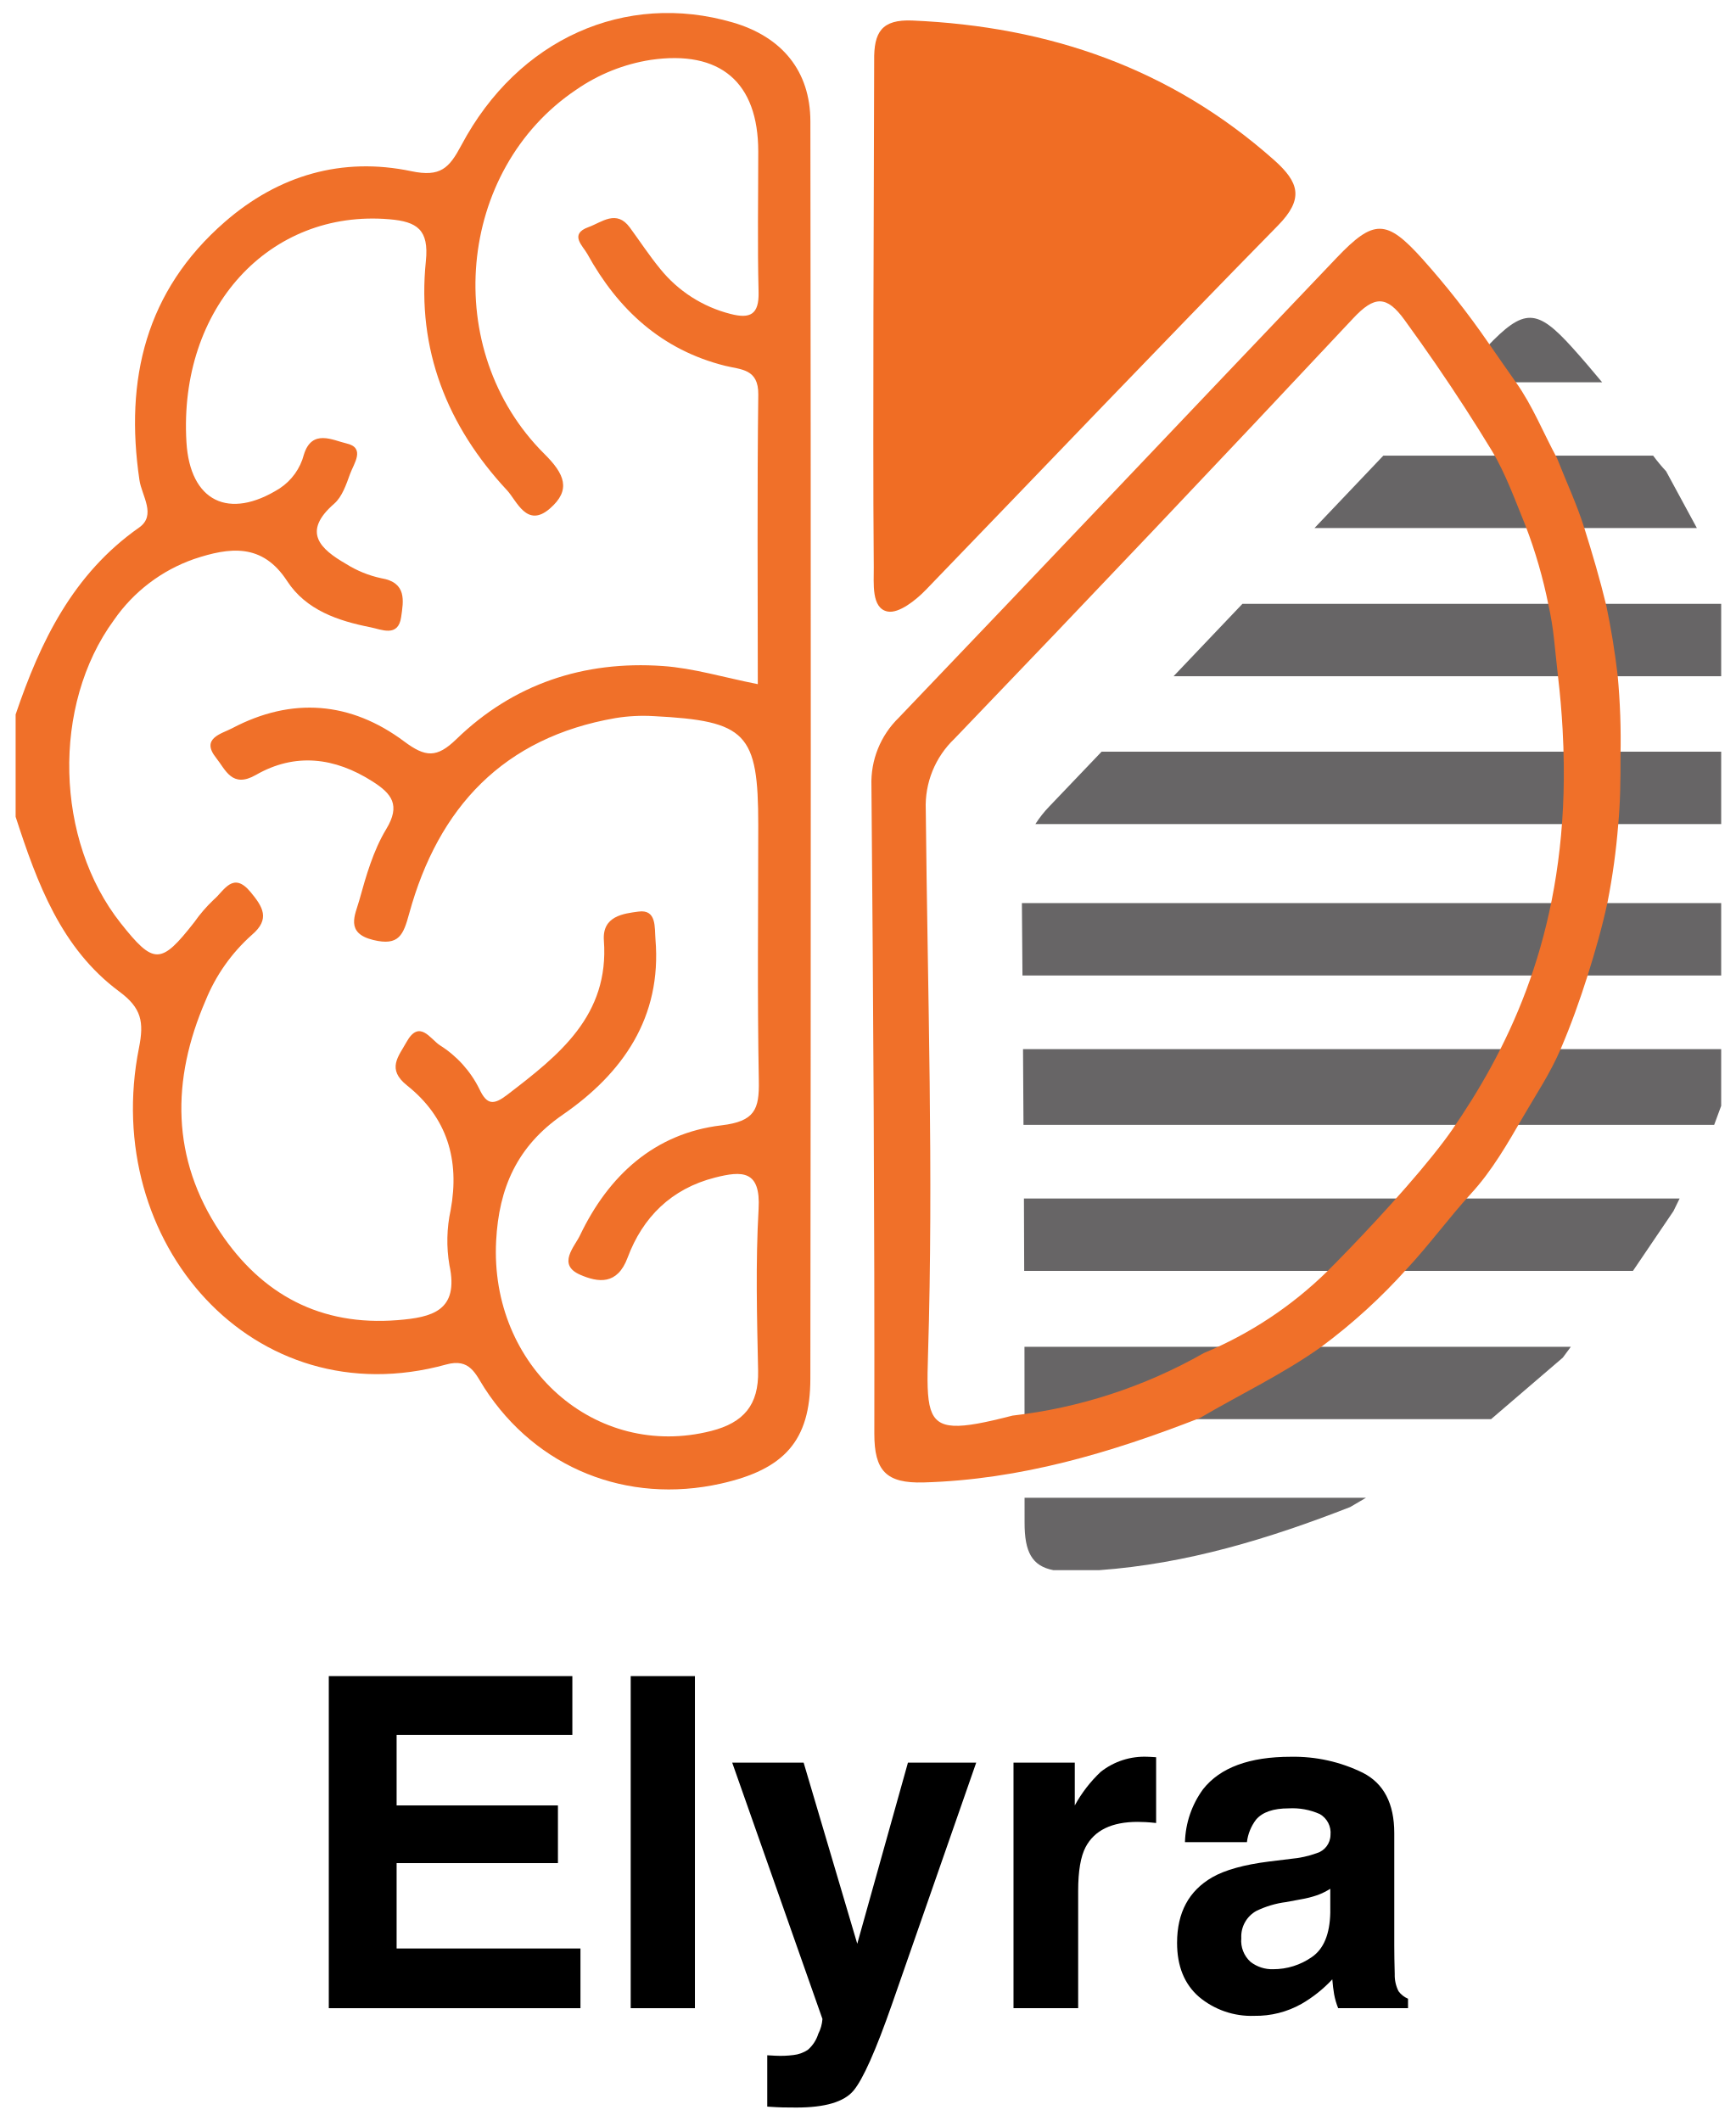
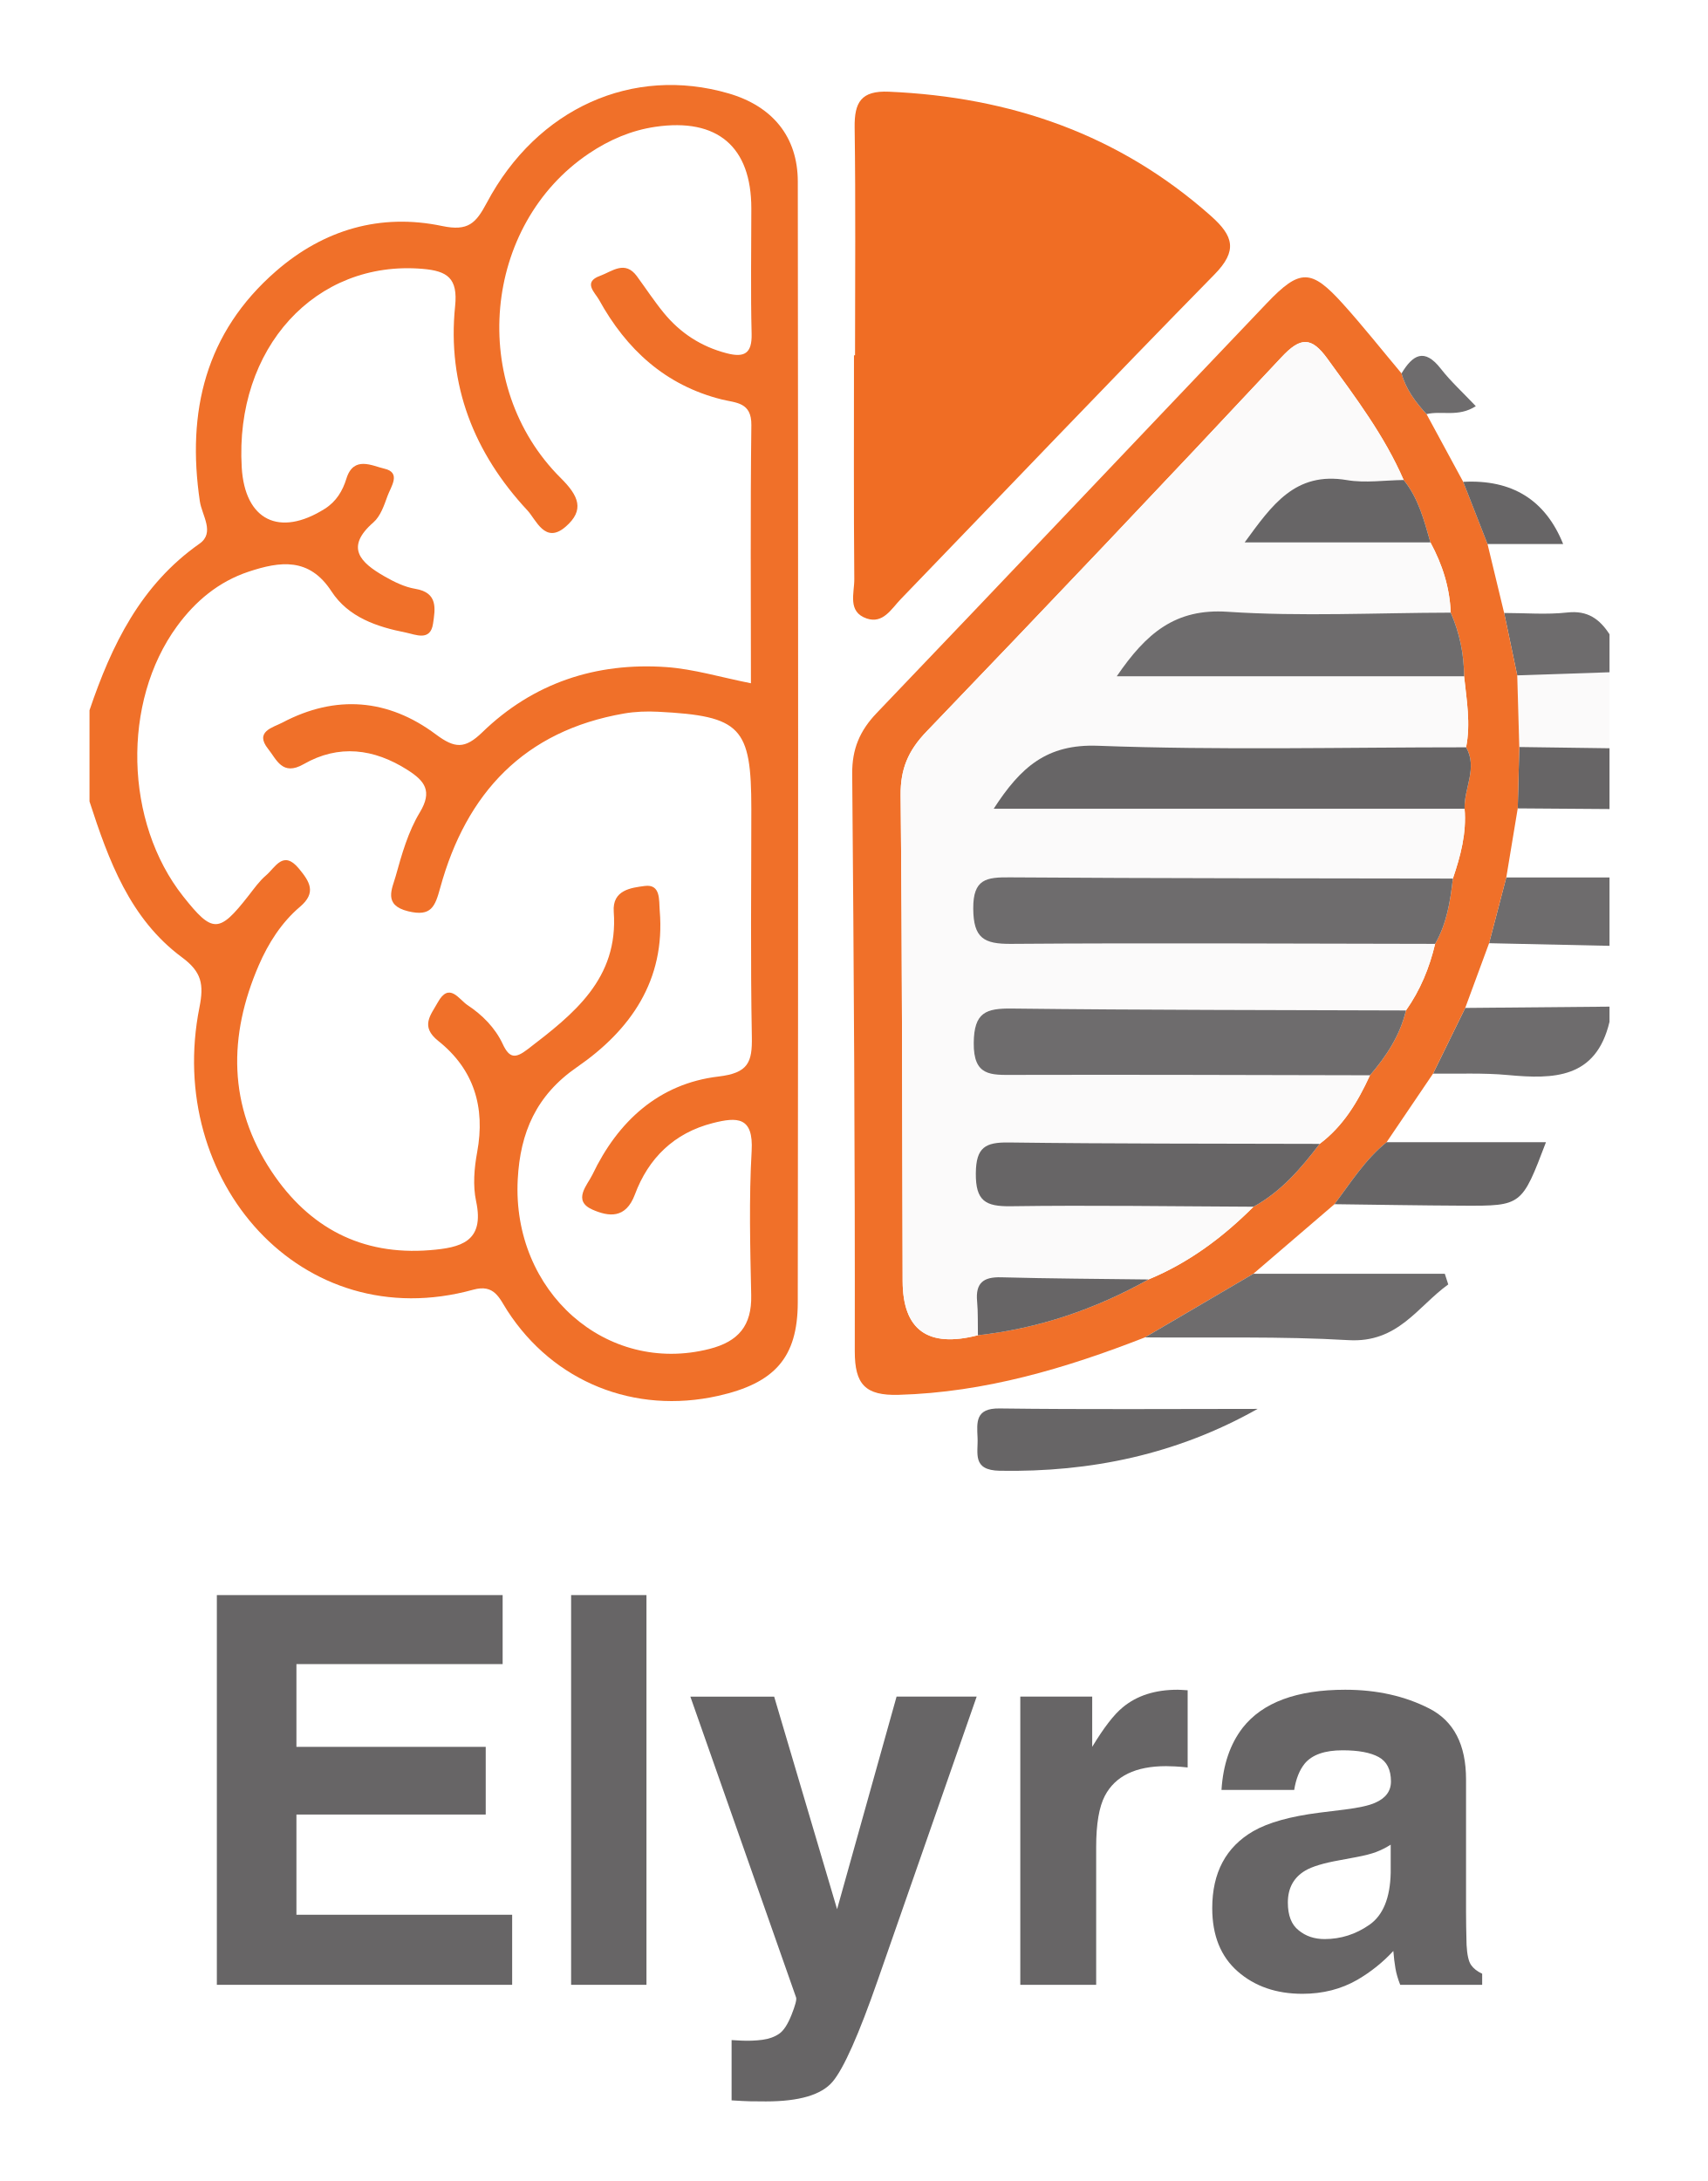
- <svg xmlns="http://www.w3.org/2000/svg" id="Layer_1" data-name="Layer 1" viewBox="0 0 317.313 387.78">
+ <svg xmlns="http://www.w3.org/2000/svg" id="Layer_1" viewBox="0 0 407.466 520.407">
  <defs>
-     <style>.cls-1{fill:#676566;}.cls-2{fill:none;}.cls-3{fill:#f07029;}.cls-4{fill:#f06d24;}</style>
+     <style>.cls-1{fill:#676566;}.cls-2{fill:#f06d24;}.cls-3{fill:#f07029;}.cls-4{fill:#fbfafa;}.cls-5{fill:#6e6c6d;}</style>
  </defs>
-   <path class="cls-1" d="M287.457,63.576c-6.529-7.245-8.844-7.287-15.639-.16q-3.086,3.237-6.167,6.479h27.239C291.112,67.76,289.317,65.639,287.457,63.576Z" />
-   <path class="cls-1" d="M304.585,86.166a33.404,33.404,0,0,1-2.376-2.862H252.887q-6.292,6.618-12.582,13.237h69.9Q307.394,91.353,304.585,86.166Z" />
-   <path class="cls-1" d="M227.128,110.401q-6.294,6.62-12.592,13.237H314.65V110.401Z" />
-   <path class="cls-1" d="M191.789,147.478a20.371,20.371,0,0,0-2.51,3.187H314.65V137.429H201.382Q196.586,142.454,191.789,147.478Z" />
-   <path class="cls-1" d="M186.918,178.346H314.65V165.109H186.814Q186.869,171.728,186.918,178.346Z" />
-   <path class="cls-1" d="M187.104,205.66h126.264q.641-1.738,1.281-3.475V191.812H187.02Q187.068,198.736,187.104,205.66Z" />
-   <path class="cls-1" d="M187.233,232.358H298.52q3.699-5.464,7.402-10.928.565-1.154,1.13-2.307H187.186Q187.219,225.741,187.233,232.358Z" />
-   <path class="cls-1" d="M187.296,259.466h85.284q6.558-5.625,13.118-11.251c.496-.656.982-1.319,1.467-1.984h-99.882Q187.298,252.849,187.296,259.466Z" />
-   <path class="cls-1" d="M187.303,278.383c-.008,5.356,1.347,7.931,5.271,8.69h8.347c15.97-1.144,31.052-5.741,45.898-11.538q1.447-.849,2.894-1.698H187.301C187.3,275.352,187.305,276.867,187.303,278.383Z" />
-   <path class="cls-2" d="M131.874,205.745c6.121-.726,6.947-2.916,6.848-8.155-.295-15.58-.106-31.168-.106-46.754 0-16.805-2.111-19.036-19.123-19.91a31.689,31.689,0,0,0-6.982.361C92.051,134.834,80.14,147.6,74.807,167.009c-1.067,3.882-1.837,6-6.583,4.844-5.181-1.262-3.274-4.624-2.552-7.227,1.242-4.475,2.562-9.12,4.933-13.039,2.66-4.397,1.01-6.472-2.486-8.705-6.922-4.422-14.157-5.318-21.328-1.208-4.378,2.509-5.554-.952-7.278-3.104-2.884-3.601.988-4.404,2.921-5.425,10.935-5.772,21.682-4.88,31.451,2.411,3.894,2.907,5.959,3.061,9.545-.417,10.426-10.115,23.322-14.377,37.717-13.375,5.626.392,11.161,2.089,17.386,3.319,0-17.743-.133-35.347.088-52.946.06-4.749-3.189-4.541-6.068-5.262-11.587-2.901-19.571-10.274-25.192-20.462-.796-1.443-3.375-3.597.221-4.892,2.453-.884,5.102-3.279,7.567.086,1.838,2.51,3.55,5.122,5.519,7.524a24.12,24.12,0,0,0,12.876,8.263c3.602.937,5.234.109,5.131-3.993-.215-8.566-.058-17.142-.06-25.714-.002-12.637-6.937-18.596-19.672-16.736a32.817,32.817,0,0,0-13.615,5.457C83.509,31.06,80.456,64.037,99.53,83c3.668,3.647,4.965,6.558.964,10.002-4.192,3.608-6.026-1.457-7.795-3.356C81.75,77.894,76.187,63.902,77.855,47.725c.591-5.736-1.596-7.203-6.662-7.636-21.958-1.874-38.568,16.256-37.109,40.739.645,10.832,7.73,14.343,17.037,8.47a10.602,10.602,0,0,0,4.435-6.185c1.473-4.777,5.331-2.598,7.777-2.044,3.531.8,1.351,3.68.657,5.598-.696,1.925-1.445,4.159-2.897,5.424-5.915,5.151-2.602,8.258,2.186,11.019a19.862,19.862,0,0,0,6.419,2.607c4.716.78,4.065,4.155,3.633,7.128-.542,3.724-3.623,2.23-5.583,1.843-5.946-1.176-11.788-3.132-15.263-8.465-4.555-6.992-10.527-6.176-17.014-4.016A29.74,29.74,0,0,0,20.828,113.364C9.431,128.923,10.055,153.62,22.07,168.789c6.05,7.638,7.349,7.613,13.447-.186a27.119,27.119,0,0,1,3.557-4.119c1.909-1.62,3.514-5.291,6.752-1.37,2.195,2.657,3.642,4.903.22,7.807a32.309,32.309,0,0,0-8.469,12.017c-6.267,14.496-6.303,28.871,2.658,42.321,7.614,11.428,18.376,17.23,32.448,16.1,6.265-.503,11.277-1.678,9.478-10.042a26.438,26.438,0,0,1,.221-10.079c1.702-9.217-.68-16.985-7.972-22.786-3.775-3.003-1.554-5.3-.111-7.911,2.356-4.263,4.343-.607,6.093.55a19.816,19.816,0,0,1,7.24,8.006c1.379,2.963,2.629,2.955,5.1,1.061,9.433-7.229,18.671-14.45,17.664-28.205-.329-4.493,3.608-4.924,6.331-5.29,3.35-.45,2.92,2.92,3.099,5.065,1.194,14.281-5.981,24.51-16.962,32.083-8.379,5.778-11.658,13.429-12.163,23.027-1.212,23.052,18.184,40.16,39.309,34.783,5.98-1.522,8.712-4.791,8.581-11.001-.208-9.866-.472-19.764.089-29.603.404-7.073-2.973-6.993-7.974-5.721-7.973,2.029-13.218,7.245-15.976,14.647-1.886,5.06-5.4,4.543-8.671,3.117-4.256-1.855-1.029-5.111-.032-7.201C111.25,214.916,119.669,207.193,131.874,205.745Z" />
-   <path class="cls-2" d="M285.874,139.706q-.034-3.113-.214-6.368c-.174-3.128-.444-6.346-.84-9.679-.278-2.339-.466-4.573-.723-6.799a56.919,56.919,0,0,0-1.023-6.259,89.479,89.479,0,0,0-4.159-14.405c-1.773-4.33-3.683-9.675-6.191-13.801-1.617-2.66-3.224-5.214-4.843-7.721-3.539-5.479-7.146-10.71-11.109-16.173-3.276-4.515-5.504-4.466-9.394-.306q-36.16,38.678-72.87,76.84a16.944,16.944,0,0,0-5.267,12.985c.327,33.224,1.436,66.468.411,99.679-.143,4.649-.179,7.885.484,9.966,1.24,3.894,4.927,3.733,14.957,1.147a91.92,91.92,0,0,0,34.989-11.441,71.269,71.269,0,0,0,22.542-14.921c.518-.515,1.084-1.085,1.668-1.677,5.836-5.918,14.594-15.369,19.691-22.166.552-.736,1.077-1.452,1.534-2.118,9.651-14.048,19.5-33.177,20.32-61.481C285.885,143.279,285.893,141.506,285.874,139.706Z" />
-   <path class="cls-3" d="M133.938,4.1c-19.607-5.7-39.229,2.973-49.58,22.422-2.244,4.216-3.817,5.9-9.179,4.775-12.641-2.653-24.262.731-34.067,9.262C26.62,53.171,22.771,69.389,25.495,87.785c.425,2.872,3.146,6.413-.071,8.671-12.078,8.477-18.039,20.808-22.567,34.168V149.328c3.921,12.088,8.292,24.068,18.956,31.962,4.063,3.007,4.54,5.546,3.593,10.292C18.308,227.127,46.356,259.203,81.574,249.47c4.364-1.206,5.346,1.761,7.001,4.317,9.458,14.607,26.055,21.305,43.214,17.461,11.558-2.589,16.337-7.791,16.352-19.17q.153-114.945.006-229.891C148.137,12.947,142.907,6.708,133.938,4.1Zm-27.879,228.96c3.272,1.426,6.785,1.944,8.671-3.117,2.759-7.401,8.004-12.618,15.976-14.647,5.001-1.273,8.377-1.353,7.974,5.721-.561,9.839-.297,19.736-.089,29.603.131,6.21-2.601,9.479-8.581,11.001-21.125,5.377-40.521-11.731-39.309-34.783.505-9.598,3.784-17.249,12.163-23.027,10.982-7.572,18.156-17.802,16.962-32.083-.179-2.145.251-5.516-3.099-5.065-2.723.366-6.66.796-6.331,5.29,1.008,13.755-8.23,20.975-17.664,28.205-2.472,1.894-3.721,1.902-5.1-1.061a19.816,19.816,0,0,0-7.24-8.006c-1.75-1.157-3.737-4.812-6.093-.55-1.444,2.611-3.664,4.908.111,7.911,7.291,5.801,9.673,13.569,7.972,22.786a26.438,26.438,0,0,0-.221,10.079c1.799,8.364-3.212,9.539-9.478,10.042-14.071,1.13-24.834-4.672-32.448-16.1-8.961-13.45-8.925-27.825-2.658-42.321a32.309,32.309,0,0,1,8.469-12.017c3.422-2.905,1.975-5.15-.22-7.807-3.238-3.921-4.842-.25-6.752,1.37a27.119,27.119,0,0,0-3.557,4.119c-6.098,7.798-7.398,7.824-13.447.186-12.015-15.17-12.639-39.866-1.241-55.425A29.74,29.74,0,0,1,35.47,102.207c6.487-2.16,12.458-2.976,17.014,4.016,3.474,5.333,9.317,7.289,15.263,8.465,1.96.388,5.041,1.882,5.583-1.843.432-2.973,1.083-6.348-3.633-7.128a19.862,19.862,0,0,1-6.419-2.607c-4.788-2.761-8.101-5.868-2.186-11.019,1.452-1.265,2.201-3.499,2.897-5.424.694-1.919,2.874-4.798-.657-5.598-2.446-.554-6.304-2.733-7.777,2.044a10.602,10.602,0,0,1-4.435,6.185c-9.307,5.873-16.391,2.362-17.037-8.47C32.625,56.345,49.235,38.215,71.192,40.09c5.066.432,7.253,1.899,6.662,7.636-1.667,16.176,3.895,30.169,14.845,41.921,1.769,1.899,3.603,6.964,7.795,3.356,4.001-3.444,2.704-6.355-.964-10.002-19.074-18.963-16.021-51.94,5.799-66.591A32.817,32.817,0,0,1,118.944,10.952c12.734-1.859,19.67,4.1,19.672,16.736.001,8.572-.156,17.148.06,25.714.103,4.101-1.529,4.929-5.131,3.993a24.12,24.12,0,0,1-12.876-8.263c-1.969-2.402-3.68-5.014-5.519-7.524-2.465-3.365-5.114-.97-7.567-.086-3.596,1.295-1.017,3.449-.221,4.892,5.621,10.188,13.605,17.561,25.192,20.462,2.878.721,6.127.513,6.068,5.262-.221,17.599-.088,35.203-.088,52.946-6.225-1.231-11.76-2.928-17.386-3.319-14.396-1.002-27.291,3.26-37.717,13.375-3.586,3.479-5.651,3.324-9.545.417-9.768-7.291-20.516-8.183-31.451-2.411-1.933,1.02-5.806,1.824-2.921,5.425,1.724,2.152,2.9,5.613,7.278,3.104,7.171-4.11,14.406-3.214,21.328,1.208,3.496,2.233,5.146,4.308,2.486,8.705-2.371,3.919-3.691,8.564-4.933,13.039-.722,2.603-2.63,5.964,2.552,7.227,4.747,1.156,5.517-.962,6.583-4.844C80.14,147.6,92.051,134.834,112.511,131.288a31.689,31.689,0,0,1,6.982-.361c17.012.874,19.124,3.105,19.123,19.91,0,15.585-.189,31.174.106,46.754.099,5.24-.726,7.429-6.848,8.155-12.205,1.448-20.624,9.171-25.847,20.114C105.029,227.949,101.803,231.205,106.059,233.06Z" />
-   <path class="cls-3" d="M295.724,123.467c-.509-4.33-1.19-8.534-2.088-12.801-1.136-4.713-2.554-9.513-4.007-14.136-1.369-4.355-3.323-8.504-4.987-12.756-2.509-4.63-4.468-9.601-7.523-13.89-1.932-2.711-3.182-4.567-5.13-7.352a153.952,153.952,0,0,0-11.998-15.238c-6.529-7.245-8.844-7.287-15.639-.16-26.697,28.001-53.281,56.11-80.029,84.062a16.551,16.551,0,0,0-5.016,12.455c.337,39.482.588,78.966.53,118.449-.01,6.794,2.154,9.128,9.006,8.933,17.694-.503,34.242-5.429,50.51-11.781,7.417-4.352,15.25-8.061,22.248-13.055a104.548,104.548,0,0,0,15.632-14.265c3.8-4.041,7.873-9.565,11.696-13.717,3.835-4.166,6.686-9.168,9.529-14.068,2.51-4.326,4.932-7.875,6.899-12.474,1.855-4.336,3.48-8.875,4.893-13.371,1.392-4.432,2.658-8.841,3.63-13.386a123.088,123.088,0,0,0,1.948-14.166c.397-4.179.426-8.39.418-12.587A127.824,127.824,0,0,0,295.724,123.467Zm-30.208,83.024c-.457.665-.982,1.382-1.534,2.118-5.097,6.796-13.855,16.248-19.691,22.166-.584.592-1.15,1.162-1.668,1.677a71.269,71.269,0,0,1-22.542,14.921,91.92,91.92,0,0,1-34.989,11.441c-10.03,2.586-13.718,2.747-14.957-1.147-.662-2.081-.627-5.317-.484-9.966,1.025-33.211-.083-66.454-.411-99.679a16.944,16.944,0,0,1,5.267-12.985q36.68-38.185,72.87-76.84c3.89-4.161,6.118-4.209,9.394.306,3.964,5.463,7.571,10.694,11.109,16.173,1.619,2.507,3.226,5.061,4.843,7.721,2.508,4.126,4.418,9.471,6.191,13.801a89.479,89.479,0,0,1,4.159,14.405,56.919,56.919,0,0,1,1.023,6.259c.257,2.226.445,4.459.723,6.799.396,3.333.665,6.551.84,9.679q.182,3.256.214,6.368c.02,1.8.012,3.573-.038,5.304C285.015,173.313,275.167,192.442,265.516,206.49Z" />
-   <path class="cls-4" d="M162.301,111.809c2.015.362,5.052-1.997,6.965-3.978C190.712,85.624,212.004,63.266,233.624,41.23c4.774-4.865,3.905-7.87-.722-11.981C214.017,12.468,191.76,4.841,166.832,3.754c-5.688-.248-7.098,2.154-7.024,7.345l-.137,46.715c0,15.312-.071,30.625.064,45.937C159.761,106.596,159.246,111.261,162.301,111.809Z" />
-   <path d="M104.632,317.192H72.505V330.085h29.491v10.544H72.505v15.61h33.61v10.915H60.107V306.442H104.632Z" />
-   <path d="M127.039,367.154H115.3V306.442H127.039Z" />
-   <path d="M140.26,375.763l1.483.082a18.576,18.576,0,0,0,3.295-.123,5.924,5.924,0,0,0,2.636-.947,6.34,6.34,0,0,0,1.915-2.925,7.057,7.057,0,0,0,.763-2.719l-16.497-46.872h13.057L156.715,355.374l9.267-33.115h12.48l-15.392,44.154Q158.609,379.181,156.011,382.25q-2.598,3.067-10.391,3.068-1.567,0-2.515-.021-.949-.022-2.845-.145Z" />
-   <path d="M210.342,321.209q.226.021,1.009.062v12.027q-1.112-.125-1.977-.165-.865-.041-1.4-.041-7.085,0-9.515,4.612-1.359,2.596-1.359,7.991v21.459H185.279V322.259h11.203V330.085a24.827,24.827,0,0,1,4.737-6.138,12.898,12.898,0,0,1,8.567-2.76C210.006,321.188,210.191,321.195,210.342,321.209Z" />
-   <path d="M236.011,339.847a18.554,18.554,0,0,0,4.688-1.03,3.531,3.531,0,0,0,2.531-3.336,3.944,3.944,0,0,0-1.942-3.81,12.268,12.268,0,0,0-5.699-1.051q-4.217,0-5.97,2.06a8.485,8.485,0,0,0-1.67,4.119H216.623a17.176,17.176,0,0,1,3.31-9.68q4.674-5.931,16.05-5.932a28.625,28.625,0,0,1,13.155,2.925q5.75,2.925,5.75,11.038v20.595q0,2.142.083,5.189a6.523,6.523,0,0,0,.7,3.131,4.205,4.205,0,0,0,1.73,1.359v1.73H244.631a12.994,12.994,0,0,1-.741-2.554q-.207-1.194-.33-2.719a24.247,24.247,0,0,1-5.635,4.49,17.027,17.027,0,0,1-8.617,2.183,14.868,14.868,0,0,1-10.129-3.48q-3.998-3.48-3.998-9.864,0-8.279,6.431-11.986,3.527-2.017,10.374-2.883Zm7.178,5.478a12.925,12.925,0,0,1-2.275,1.133,19.372,19.372,0,0,1-3.152.804l-2.672.494a17.564,17.564,0,0,0-5.396,1.606,5.36,5.36,0,0,0-2.773,4.983,5.207,5.207,0,0,0,1.694,4.346,6.436,6.436,0,0,0,4.12,1.338,12.271,12.271,0,0,0,7.089-2.224q3.242-2.225,3.366-8.114Z" />
+   <g>
+     <path class="cls-3" d="M21.359,169.475c5.267-15.543,12.202-29.887,26.253-39.749,3.742-2.627,.577-6.746,.082-10.087-3.169-21.4,1.309-40.268,18.169-54.939,11.406-9.925,24.926-13.862,39.631-10.775,6.237,1.309,8.068-.65,10.678-5.555,12.041-22.626,34.869-32.716,57.678-26.085,10.434,3.034,16.518,10.293,16.531,21.041,.1,89.147,.112,178.295-.007,267.442-.018,13.238-5.577,19.289-19.023,22.301-19.962,4.472-39.27-3.32-50.273-20.313-1.926-2.974-3.068-6.425-8.145-5.022-40.971,11.323-73.6-25.993-65.343-67.345,1.102-5.521,.547-8.474-4.18-11.973-12.406-9.183-17.491-23.12-22.052-37.182v-21.759Zm157.837-6.445c0-20.641-.154-41.12,.102-61.594,.069-5.525-3.71-5.283-7.059-6.121-13.479-3.375-22.768-11.953-29.307-23.805-.926-1.679-3.927-4.185,.257-5.691,2.854-1.028,5.936-3.815,8.803,.1,2.139,2.92,4.129,5.959,6.42,8.753,3.931,4.794,8.905,8.034,14.979,9.613,4.191,1.09,6.089,.127,5.969-4.645-.251-9.966-.068-19.942-.069-29.914-.002-14.701-8.07-21.633-22.885-19.47-5.743,.839-10.995,3.097-15.838,6.348-25.384,17.044-28.936,55.407-6.746,77.468,4.268,4.243,5.776,7.629,1.121,11.636-4.877,4.198-7.01-1.695-9.068-3.904-12.738-13.672-19.209-29.95-17.269-48.768,.688-6.674-1.857-8.38-7.75-8.883-25.544-2.18-44.868,18.911-43.17,47.394,.751,12.601,8.992,16.685,19.82,9.853,2.719-1.715,4.247-4.239,5.159-7.196,1.714-5.557,6.201-3.023,9.047-2.378,4.107,.931,1.572,4.281,.764,6.513-.81,2.239-1.681,4.839-3.371,6.31-6.881,5.993-3.027,9.607,2.543,12.819,2.316,1.336,4.875,2.604,7.467,3.033,5.486,.907,4.729,4.833,4.226,8.292-.63,4.333-4.215,2.595-6.495,2.144-6.917-1.368-13.714-3.644-17.756-9.848-5.299-8.134-12.246-7.184-19.793-4.671-7.156,2.383-12.682,7.039-17.033,12.979-13.259,18.101-12.533,46.831,1.444,64.479,7.038,8.886,8.55,8.856,15.644-.216,1.301-1.664,2.547-3.442,4.138-4.792,2.221-1.885,4.088-6.155,7.854-1.594,2.553,3.091,4.237,5.704,.255,9.083-4.436,3.765-7.578,8.72-9.852,13.98-7.29,16.863-7.333,33.587,3.092,49.234,8.858,13.295,21.378,20.044,37.748,18.73,7.289-.585,13.119-1.952,11.026-11.682-.803-3.73-.448-7.911,.257-11.725,1.98-10.723-.792-19.759-9.274-26.508-4.391-3.494-1.808-6.166-.129-9.204,2.741-4.959,5.053-.706,7.088,.639,3.545,2.344,6.61,5.421,8.422,9.313,1.605,3.447,3.058,3.438,5.934,1.234,10.974-8.41,21.721-16.81,20.549-32.812-.383-5.227,4.197-5.728,7.365-6.153,3.898-.524,3.397,3.397,3.606,5.893,1.389,16.613-6.958,28.514-19.733,37.323-9.748,6.721-13.562,15.623-14.149,26.788-1.41,26.818,21.155,46.719,45.73,40.464,6.957-1.771,10.135-5.574,9.983-12.798-.241-11.478-.549-22.992,.104-34.438,.469-8.229-3.459-8.136-9.276-6.655-9.275,2.36-15.377,8.429-18.586,17.039-2.194,5.887-6.282,5.284-10.088,3.626-4.951-2.158-1.197-5.946-.037-8.378,6.076-12.73,15.871-21.715,30.069-23.399,7.121-.845,8.081-3.392,7.966-9.487-.343-18.124-.123-36.259-.123-54.39,0-19.55-2.456-22.146-22.247-23.162-2.696-.138-5.467-.04-8.122,.42-23.802,4.125-37.658,18.977-43.862,41.556-1.241,4.516-2.137,6.98-7.659,5.635-6.028-1.468-3.809-5.379-2.969-8.407,1.445-5.206,2.981-10.61,5.739-15.169,3.095-5.116,1.175-7.529-2.892-10.127-8.052-5.144-16.469-6.186-24.812-1.405-5.094,2.919-6.462-1.108-8.467-3.611-3.355-4.189,1.15-5.124,3.399-6.311,12.721-6.715,25.224-5.677,36.588,2.805,4.53,3.382,6.933,3.561,11.104-.485,12.129-11.767,27.131-16.725,43.878-15.559,6.545,.456,12.984,2.43,20.226,3.862Z" />
+     <path class="cls-5" d="M384.079,243.818c-3.216,13.549-13.268,13.723-24.249,12.697-5.912-.553-11.903-.256-17.857-.342,2.561-5.224,5.119-10.449,7.677-15.673,11.476-.103,22.952-.205,34.428-.308v3.626Z" />
+     <path class="cls-5" d="M384.079,225.685c-9.578-.21-19.157-.42-28.737-.627,1.366-5.228,2.735-10.459,4.103-15.69,8.211-.001,16.423-.001,24.634-.002v16.319Z" />
+     <path class="cls-4" d="M384.079,160.409v18.132c-7.176-.098-14.353-.197-21.529-.295-.165-5.699-.329-11.397-.494-17.096,7.341-.247,14.682-.494,22.023-.742Z" />
+     <path class="cls-5" d="M384.079,160.409c-7.341,.247-14.682,.494-22.017,.74-1.038-4.965-2.082-9.928-3.126-14.89,5.034,.003,10.117,.439,15.09-.114,4.825-.537,7.692,1.559,10.054,5.199v9.066Z" />
+     <path class="cls-1" d="M384.079,193.047c-7.3-.052-14.6-.105-21.899-.158,.124-4.881,.247-9.762,.371-14.643,7.176,.098,14.353,.197,21.529,.295v14.506Z" />
+     <path class="cls-3" d="M362.55,178.246c-.123,4.881-.247,9.762-.371,14.643-.91,5.494-1.818,10.988-2.731,16.48-1.372,5.229-2.74,10.46-4.106,15.689-1.896,5.144-3.794,10.291-5.692,15.439-2.558,5.226-5.116,10.45-7.677,15.675-3.698,5.455-7.394,10.909-11.085,16.366-5.116,4.115-8.551,9.647-12.443,14.795-6.45,5.532-12.901,11.064-19.348,16.595-8.626,5.062-17.254,10.125-25.882,15.188-18.926,7.389-38.176,13.12-58.76,13.705-7.971,.227-10.488-2.488-10.477-10.392,.068-45.932-.224-91.865-.616-137.797-.05-5.892,1.803-10.276,5.836-14.49,31.117-32.518,62.043-65.218,93.101-97.793,7.905-8.291,10.598-8.243,18.194,.186,4.831,5.361,9.314,11.036,13.957,16.564,1.052,3.811,3.352,6.861,5.968,9.716,2.916,5.386,5.833,10.772,8.751,16.158,1.936,4.947,3.869,9.893,5.802,14.84,1.321,5.481,2.642,10.962,3.964,16.445,1.045,4.964,2.089,9.927,3.127,14.892,.159,5.7,.324,11.399,.488,17.097Zm-16.367-32.064c-.217-5.989-2.003-11.525-4.838-16.758-1.51-5.23-2.843-10.535-6.388-14.892-4.592-10.585-11.488-19.697-18.209-28.96-3.811-5.253-6.403-5.196-10.928-.356-28.044,29.997-56.325,59.776-84.773,89.391-4.293,4.469-6.189,8.857-6.128,15.106,.381,38.651,.36,77.307,.478,115.96q.054,17.545,17.963,12.929c14.495-1.604,28.005-6.217,40.704-13.31,9.608-3.975,17.758-10.056,25.061-17.358,6.59-3.6,11.335-9.14,15.783-14.994,5.659-4.243,9.132-10.089,12.012-16.371,3.914-4.572,7.181-9.503,8.588-15.466,3.405-4.821,5.608-10.167,6.956-15.888,2.779-4.824,3.625-10.173,4.241-15.585,1.842-5.401,3.29-10.867,2.791-16.66-.18-4.894,3.192-9.7,.362-14.659,1.129-5.683,.119-11.305-.48-16.939-.014-5.284-1.07-10.35-3.195-15.191Z" />
+     <path class="cls-2" d="M204.038,84.771c0-18.116,.165-36.233-.093-54.345-.086-6.038,1.555-8.833,8.172-8.545,29,1.264,54.892,10.138,76.863,29.66,5.382,4.783,6.393,8.278,.84,13.938-25.152,25.636-49.922,51.645-74.871,77.48-2.225,2.304-4.204,5.94-8.102,4.628-4.685-1.576-2.955-6.064-2.985-9.376-.158-17.812-.075-35.626-.075-53.44h.251Z" />
+     <path class="cls-5" d="M273.216,319.115c8.628-5.063,17.256-10.126,25.882-15.188,15.224,.001,30.45,.001,45.677,.001,.275,.849,.55,1.698,.824,2.546-7.346,5.301-11.993,13.996-23.811,13.298-16.147-.953-32.378-.505-48.572-.658Z" />
+     <path class="cls-1" d="M300.11,336.175c-19.216,10.832-39.784,15.15-61.538,14.762-6.686-.119-5.125-4.229-5.294-7.867-.173-3.713-.567-7.078,5.23-7.001,20.531,.272,41.067,.106,61.602,.106Z" />
+     <path class="cls-1" d="M318.446,287.332c3.891-5.148,7.326-10.679,12.443-14.795,12.562-.001,25.129-.001,38.028-.001-5.767,15.165-5.768,15.212-19.732,15.151-10.246-.045-20.492-.231-30.738-.355Z" />
+     <path class="cls-1" d="M354.971,129.812c-1.933-4.947-3.866-9.893-5.802-14.84q17.51-.929,23.849,14.84h-18.047Z" />
+     <path class="cls-5" d="M340.418,98.814c-2.616-2.856-4.916-5.905-5.968-9.716,2.633-4.378,5.416-6.196,9.369-1.122,2.356,3.025,5.238,5.641,8.355,8.939-4.184,2.706-8.202,1.012-11.755,1.899Z" />
+     <path class="cls-4" d="M326.92,256.57c-2.88,6.281-6.353,12.128-12.011,16.37-24.723-.077-49.449-.014-74.17-.336-5.605-.073-7.823,1.137-7.877,7.352-.057,6.626,2.307,7.953,8.377,7.865,19.291-.279,38.59,.031,57.885,.113-7.303,7.302-15.452,13.383-25.066,17.358-11.73-.154-23.458-.2-35.178-.52-4.25-.116-6.107,1.39-5.714,5.713,.244,2.689,.141,5.41,.194,8.116q-17.904,4.616-17.963-12.929c-.118-38.654-.097-77.309-.478-115.96-.062-6.249,1.835-10.637,6.128-15.106,28.448-29.615,56.729-59.393,84.773-89.391,4.525-4.84,7.117-4.897,10.928,.356,6.721,9.263,13.617,18.375,18.208,28.961-4.518,.051-9.147,.764-13.529,.022-12.4-2.1-17.933,6.02-24.412,14.868h44.33c2.835,5.233,4.621,10.769,4.838,16.758-17.759,.033-35.578,.964-53.257-.208-12.48-.828-19.41,5.115-26.44,15.399h82.891c.599,5.634,1.609,11.256,.478,16.94-29.293-.005-58.612,.727-87.862-.368-12.242-.458-18.458,5.139-24.866,15.026h112.368c.499,5.793-.949,11.259-2.796,16.661-35.247-.065-70.489-.042-105.729-.287-5.571-.039-8.777,.347-8.726,7.469,.051,7.043,2.536,8.45,9.011,8.403,33.734-.248,67.471-.046,101.207-0-1.348,5.721-3.551,11.068-6.959,15.889-31.334-.113-62.667-.087-93.995-.457-6.238-.074-9.075,.891-9.145,8.203-.076,7.982,4.081,7.645,9.587,7.63,28.322-.08,56.645,.04,84.968,.089Z" />
+     <path class="cls-5" d="M342.464,225.216c-33.736-.046-67.473-.248-101.207,0-6.476,.048-8.96-1.36-9.011-8.403-.052-7.122,3.155-7.508,8.726-7.469,35.24,.245,70.482,.222,105.729,.287-.611,5.411-1.457,10.761-4.236,15.585Z" />
+     <path class="cls-5" d="M326.92,256.57c-28.323-.05-56.645-.169-84.968-.089-5.506,.015-9.663,.352-9.587-7.63,.07-7.312,2.907-8.277,9.145-8.203,31.328,.37,62.661,.344,93.995,.457-1.404,5.963-4.671,10.894-8.585,15.466Z" />
+     <path class="cls-1" d="M349.496,192.971h-112.368c6.408-9.887,12.624-15.484,24.866-15.026,29.25,1.095,58.569,.363,87.862,.368,2.832,4.958-.539,9.764-.359,14.658Z" />
+     <path class="cls-5" d="M349.378,161.373h-82.891c7.029-10.284,13.96-16.226,26.44-15.399,17.679,1.173,35.497,.241,53.257,.208,2.125,4.841,3.181,9.906,3.195,15.19Z" />
+     <path class="cls-1" d="M299.125,287.934c-19.296-.082-38.595-.391-57.885-.113-6.07,.088-8.434-1.24-8.377-7.865,.054-6.216,2.272-7.425,7.877-7.352,24.721,.323,49.447,.26,74.17,.336-4.449,5.854-9.195,11.394-15.784,14.994Z" />
+     <path class="cls-1" d="M341.345,129.424h-44.33c6.479-8.848,12.011-16.968,24.412-14.868,4.382,.742,9.011,.028,13.529-.022,3.547,4.355,4.88,9.661,6.389,14.89Z" />
+     <path class="cls-1" d="M233.36,318.602c-.053-2.707,.051-5.427-.194-8.116-.393-4.323,1.464-5.829,5.714-5.713,11.72,.32,23.448,.365,35.178,.52-12.693,7.093-26.204,11.706-40.698,13.31Z" />
+   </g>
+   <g>
+     <path class="cls-1" d="M115.908,432.966h-45.172v23.911h51.481v16.719H51.747v-92.993H119.946v16.466h-49.21v19.747h45.172v16.15Z" />
+     <path class="cls-1" d="M136.286,380.603h17.98v92.993h-17.98v-92.993Z" />
+     <path class="cls-1" d="M199.754,455.552l14.195-50.724h19.116l-23.595,67.632c-4.542,13.038-8.139,21.124-10.788,24.258-2.65,3.133-7.949,4.7-15.899,4.7-1.599,0-2.881-.011-3.848-.031-.968-.021-2.419-.095-4.353-.221v-14.385l2.271,.126c1.767,.084,3.448,.021,5.047-.188,1.598-.212,2.943-.694,4.038-1.451,1.051-.716,2.029-2.208,2.934-4.479,.904-2.271,1.271-3.659,1.104-4.164l-25.236-71.796h20l15.015,50.724Z" />
+     <path class="cls-1" d="M278.237,421.421c-7.235,0-12.093,2.356-14.574,7.066-1.388,2.649-2.082,6.729-2.082,12.239v32.869h-18.106v-68.768h17.16v11.987c2.776-4.584,5.194-7.718,7.255-9.4,3.364-2.817,7.738-4.227,13.123-4.227,.336,0,.62,.011,.852,.031,.231,.021,.746,.053,1.546,.095v18.422c-1.136-.126-2.145-.21-3.028-.252s-1.599-.063-2.145-.063Z" />
+     <path class="cls-1" d="M296.533,412.273c4.752-6.057,12.912-9.085,24.479-9.085,7.528,0,14.216,1.493,20.062,4.479,5.846,2.987,8.77,8.623,8.77,16.908v31.545c0,2.188,.041,4.837,.126,7.949,.126,2.355,.483,3.954,1.073,4.795,.588,.842,1.472,1.535,2.649,2.082v2.649h-19.558c-.547-1.388-.926-2.691-1.136-3.911-.211-1.22-.378-2.607-.504-4.164-2.482,2.692-5.342,4.983-8.58,6.877-3.87,2.229-8.244,3.344-13.123,3.344-6.225,0-11.367-1.777-15.425-5.331-4.06-3.554-6.088-8.591-6.088-15.11,0-8.454,3.259-14.573,9.779-18.359,3.575-2.06,8.833-3.532,15.772-4.416l6.12-.757c3.322-.42,5.699-.946,7.129-1.577,2.565-1.094,3.849-2.797,3.849-5.11,0-2.817-.978-4.764-2.934-5.836-1.956-1.072-4.826-1.608-8.612-1.608-4.249,0-7.255,1.052-9.021,3.154-1.262,1.557-2.104,3.659-2.524,6.309h-17.35c.379-6.014,2.061-10.955,5.047-14.825Zm13.375,48.326c1.682,1.388,3.743,2.082,6.183,2.082,3.869,0,7.434-1.136,10.694-3.407,3.259-2.271,4.952-6.413,5.079-12.429v-6.688c-1.136,.716-2.282,1.294-3.438,1.735-1.157,.441-2.745,.852-4.763,1.23l-4.038,.757c-3.786,.673-6.499,1.493-8.139,2.46-2.776,1.641-4.164,4.186-4.164,7.634,0,3.071,.862,5.279,2.587,6.625Z" />
+   </g>
</svg>
